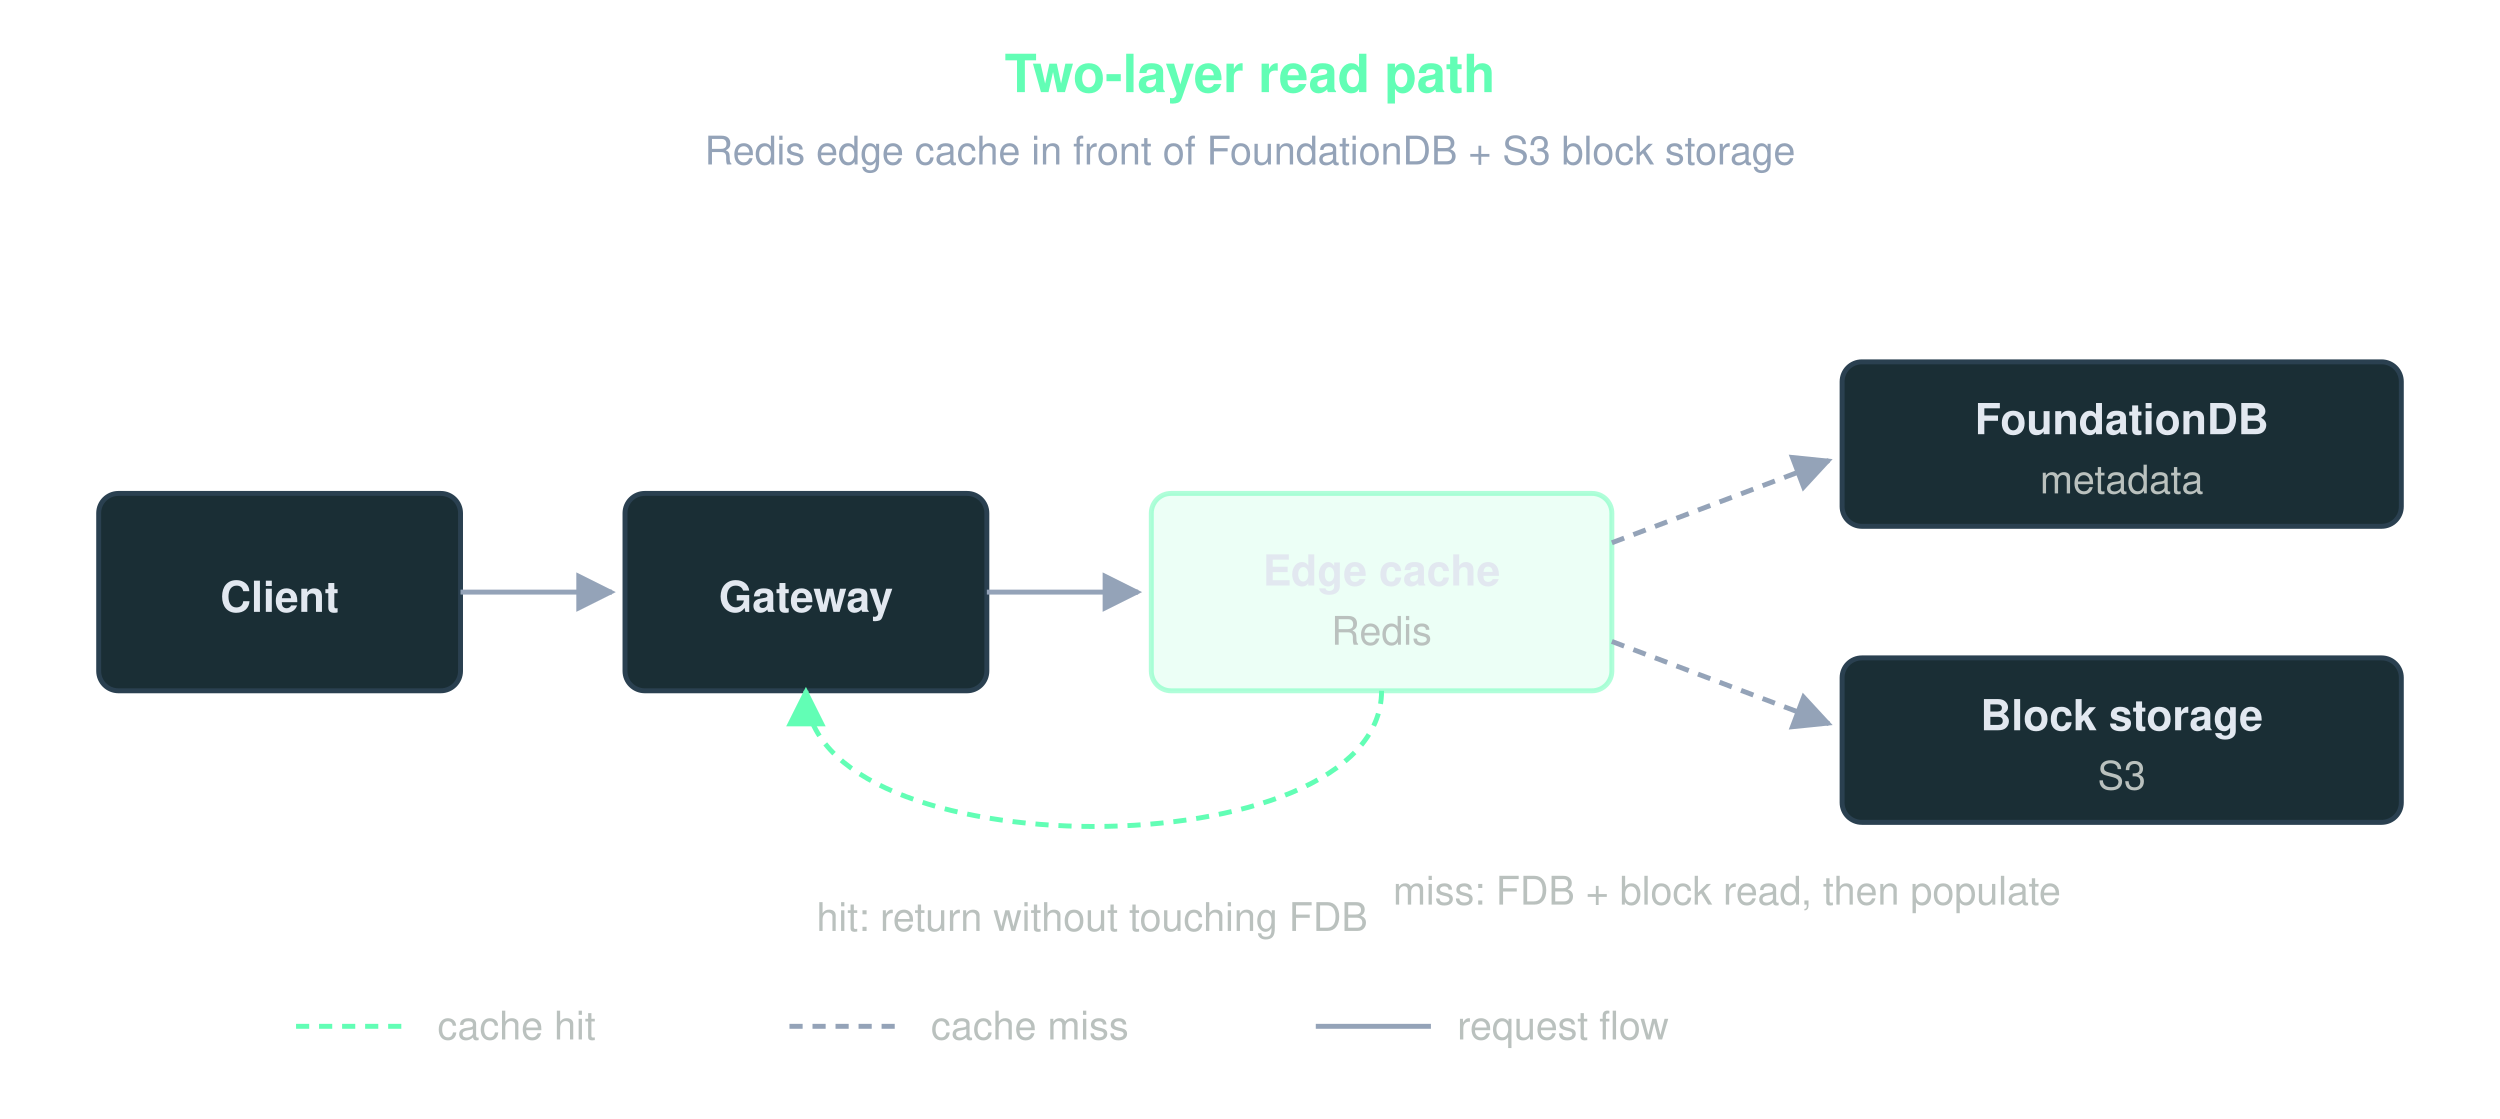
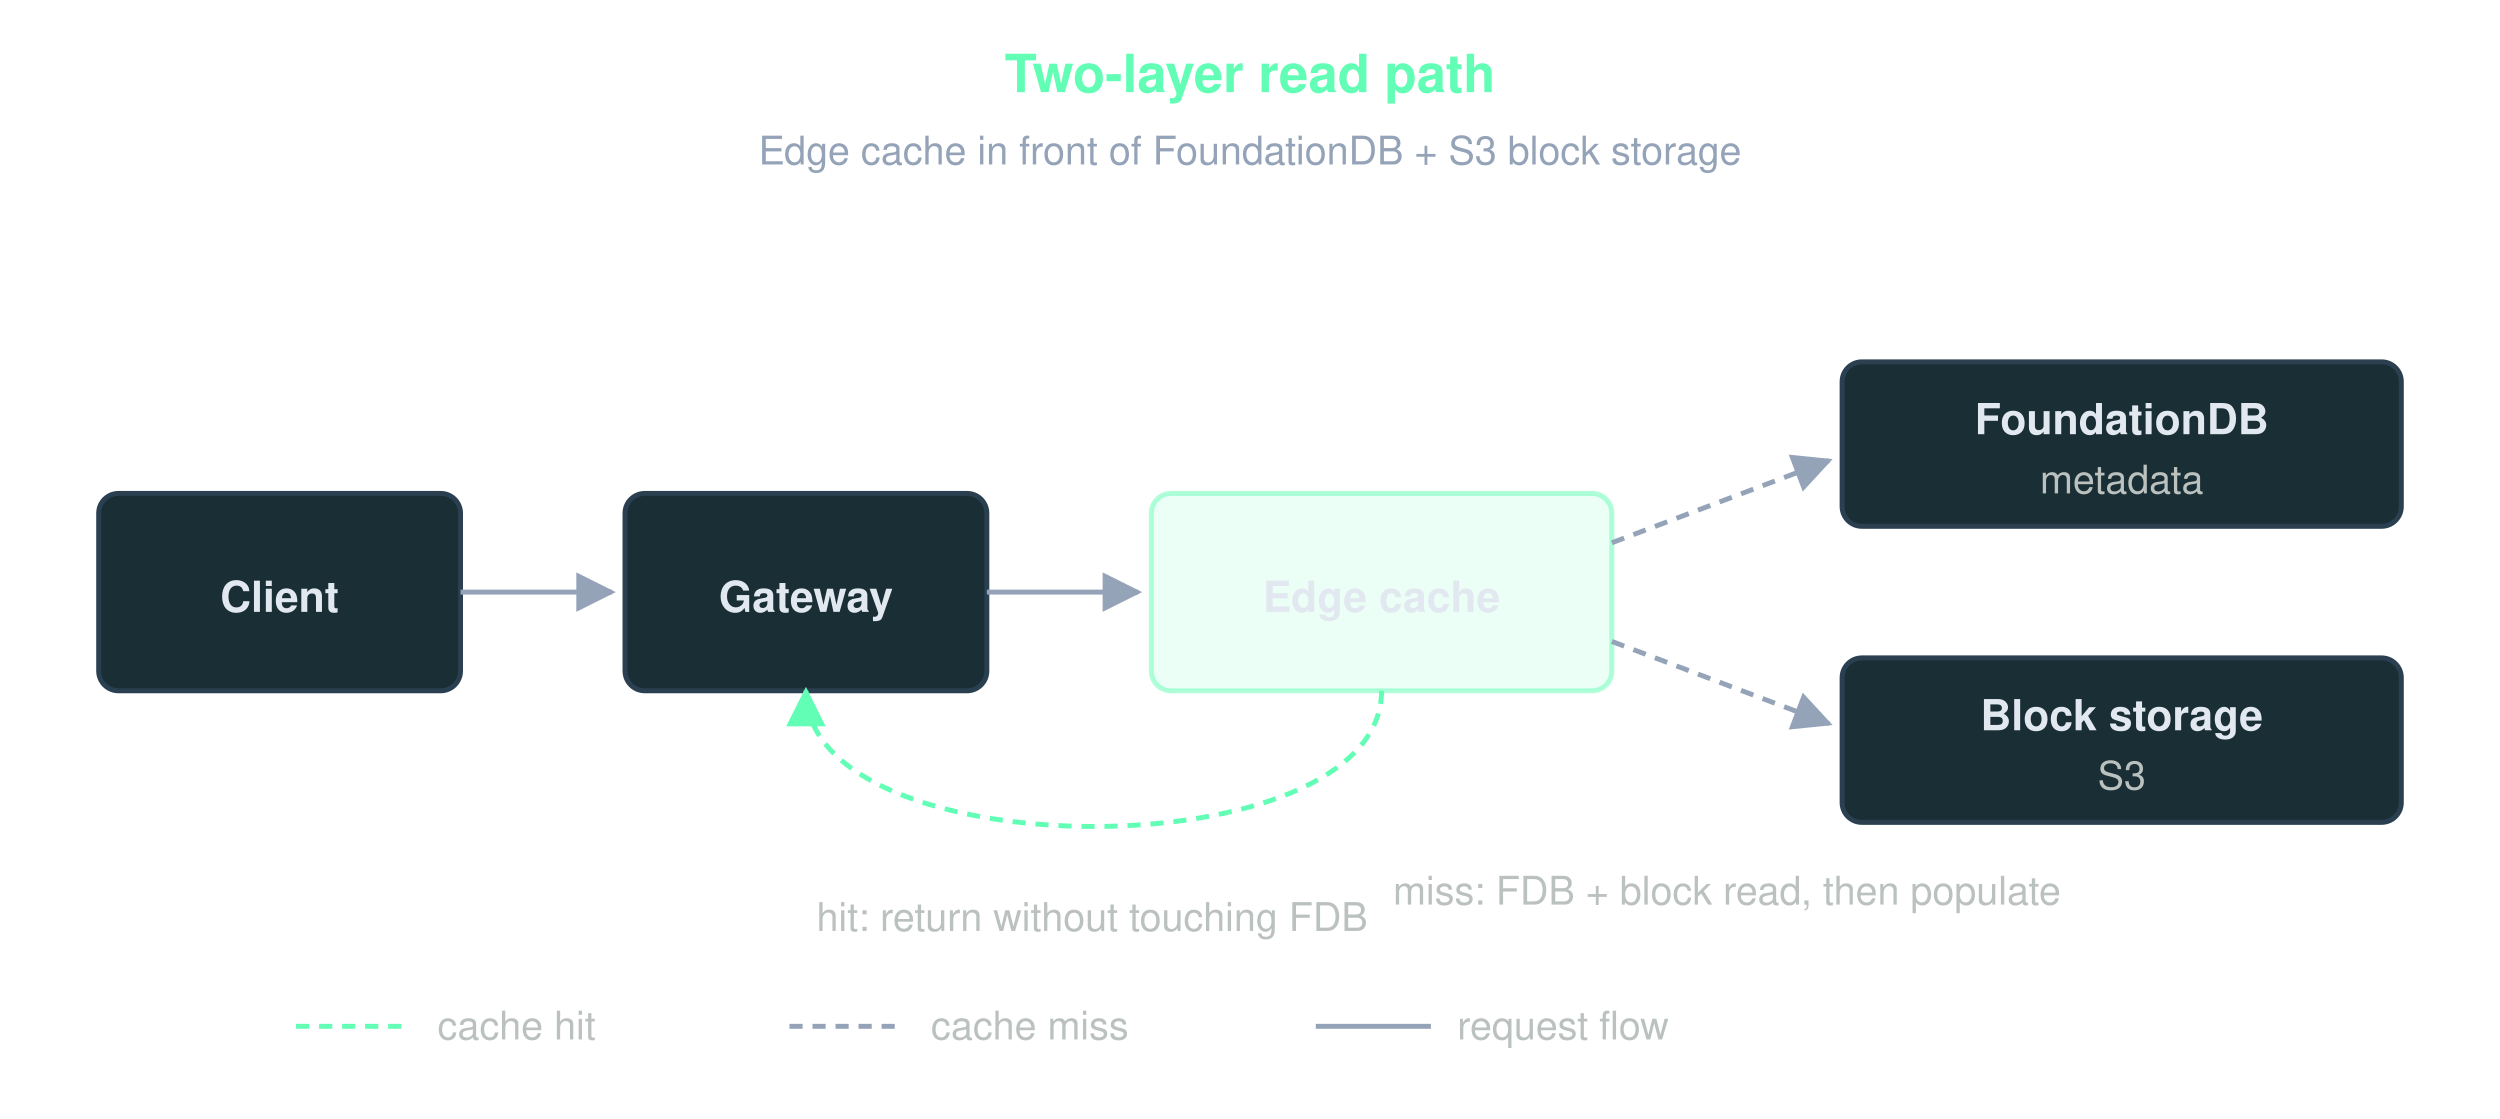
<svg xmlns="http://www.w3.org/2000/svg" viewBox="0 0 760 340" width="760" height="340" style="background: transparent">
  <style>
    text {
      font-family: "Hanken Grotesk", system-ui, -apple-system, "Segoe UI",
        Helvetica, Arial, sans-serif;
    }
    .title { font-size: 16px; fill: #62feb5; font-weight: 600; }
    .sub { font-size: 12px; fill: #94a3b8; }
    .label { font-size: 13px; fill: #e2e8f0; font-weight: 600; }
    .small { font-size: 12px; fill: #bac1be; }
    .node { rx: 6; ry: 6; fill: #1a2e35; stroke: #2a4050; stroke-width: 1.5; }
    .accent { rx: 6; ry: 6; fill: rgba(98, 254, 181, 0.12); stroke: rgba(98, 254, 181, 0.5); stroke-width: 1.5; }
  </style>
  <defs>
    <marker id="arrGrey" viewBox="0 0 10 10" refX="9" refY="5" markerWidth="8" markerHeight="8" orient="auto">
      <path d="M0,0 L10,5 L0,10 Z" fill="#94a3b8" />
    </marker>
    <marker id="arrGreen" viewBox="0 0 10 10" refX="9" refY="5" markerWidth="8" markerHeight="8" orient="auto">
      <path d="M0,0 L10,5 L0,10 Z" fill="#62feb5" />
    </marker>
  </defs>
  <text x="380" y="28" text-anchor="middle" class="title">Two-layer read path</text>
-   <text x="380" y="50" text-anchor="middle" class="sub">Redis edge cache in front of FoundationDB + S3 block storage</text>
+   <text x="380" y="50" text-anchor="middle" class="sub">Edge cache in front of FoundationDB + S3 block storage</text>
  <rect x="30" y="150" width="110" height="60" class="node" />
  <text x="85" y="186" text-anchor="middle" class="label">Client</text>
  <rect x="190" y="150" width="110" height="60" class="node" />
  <text x="245" y="186" text-anchor="middle" class="label">Gateway</text>
  <rect x="350" y="150" width="140" height="60" class="accent" />
-   <text x="420" y="178" text-anchor="middle" class="label">Edge cache</text>
-   <text x="420" y="196" text-anchor="middle" class="small">Redis</text>
+   <text x="420" y="186" text-anchor="middle" class="label">Edge cache</text>
  <rect x="560" y="110" width="170" height="50" class="node" />
  <text x="645" y="132" text-anchor="middle" class="label">FoundationDB</text>
  <text x="645" y="150" text-anchor="middle" class="small">metadata</text>
  <rect x="560" y="200" width="170" height="50" class="node" />
  <text x="645" y="222" text-anchor="middle" class="label">Block storage</text>
  <text x="645" y="240" text-anchor="middle" class="small">S3</text>
  <line x1="140" y1="180" x2="186" y2="180" stroke="#94a3b8" stroke-width="1.5" marker-end="url(#arrGrey)" />
  <line x1="300" y1="180" x2="346" y2="180" stroke="#94a3b8" stroke-width="1.5" marker-end="url(#arrGrey)" />
  <line x1="490" y1="165" x2="556" y2="140" stroke="#94a3b8" stroke-width="1.5" stroke-dasharray="4 3" marker-end="url(#arrGrey)" />
  <line x1="490" y1="195" x2="556" y2="220" stroke="#94a3b8" stroke-width="1.5" stroke-dasharray="4 3" marker-end="url(#arrGrey)" />
  <path d="M 420 210 C 420 265, 245 265, 245 210" fill="none" stroke="#62feb5" stroke-width="1.5" stroke-dasharray="4 3" marker-end="url(#arrGreen)" />
  <text x="332" y="283" text-anchor="middle" class="small" fill="#62feb5">hit: return without touching FDB</text>
  <text x="525" y="275" text-anchor="middle" class="small">miss: FDB + block read, then populate</text>
  <line x1="90" y1="312" x2="125" y2="312" stroke="#62feb5" stroke-width="1.5" stroke-dasharray="4 3" />
  <text x="133" y="316" class="small" fill="#62feb5">cache hit</text>
  <line x1="240" y1="312" x2="275" y2="312" stroke="#94a3b8" stroke-width="1.5" stroke-dasharray="4 3" />
  <text x="283" y="316" class="small">cache miss</text>
  <line x1="400" y1="312" x2="435" y2="312" stroke="#94a3b8" stroke-width="1.5" />
  <text x="443" y="316" class="small">request flow</text>
</svg>
